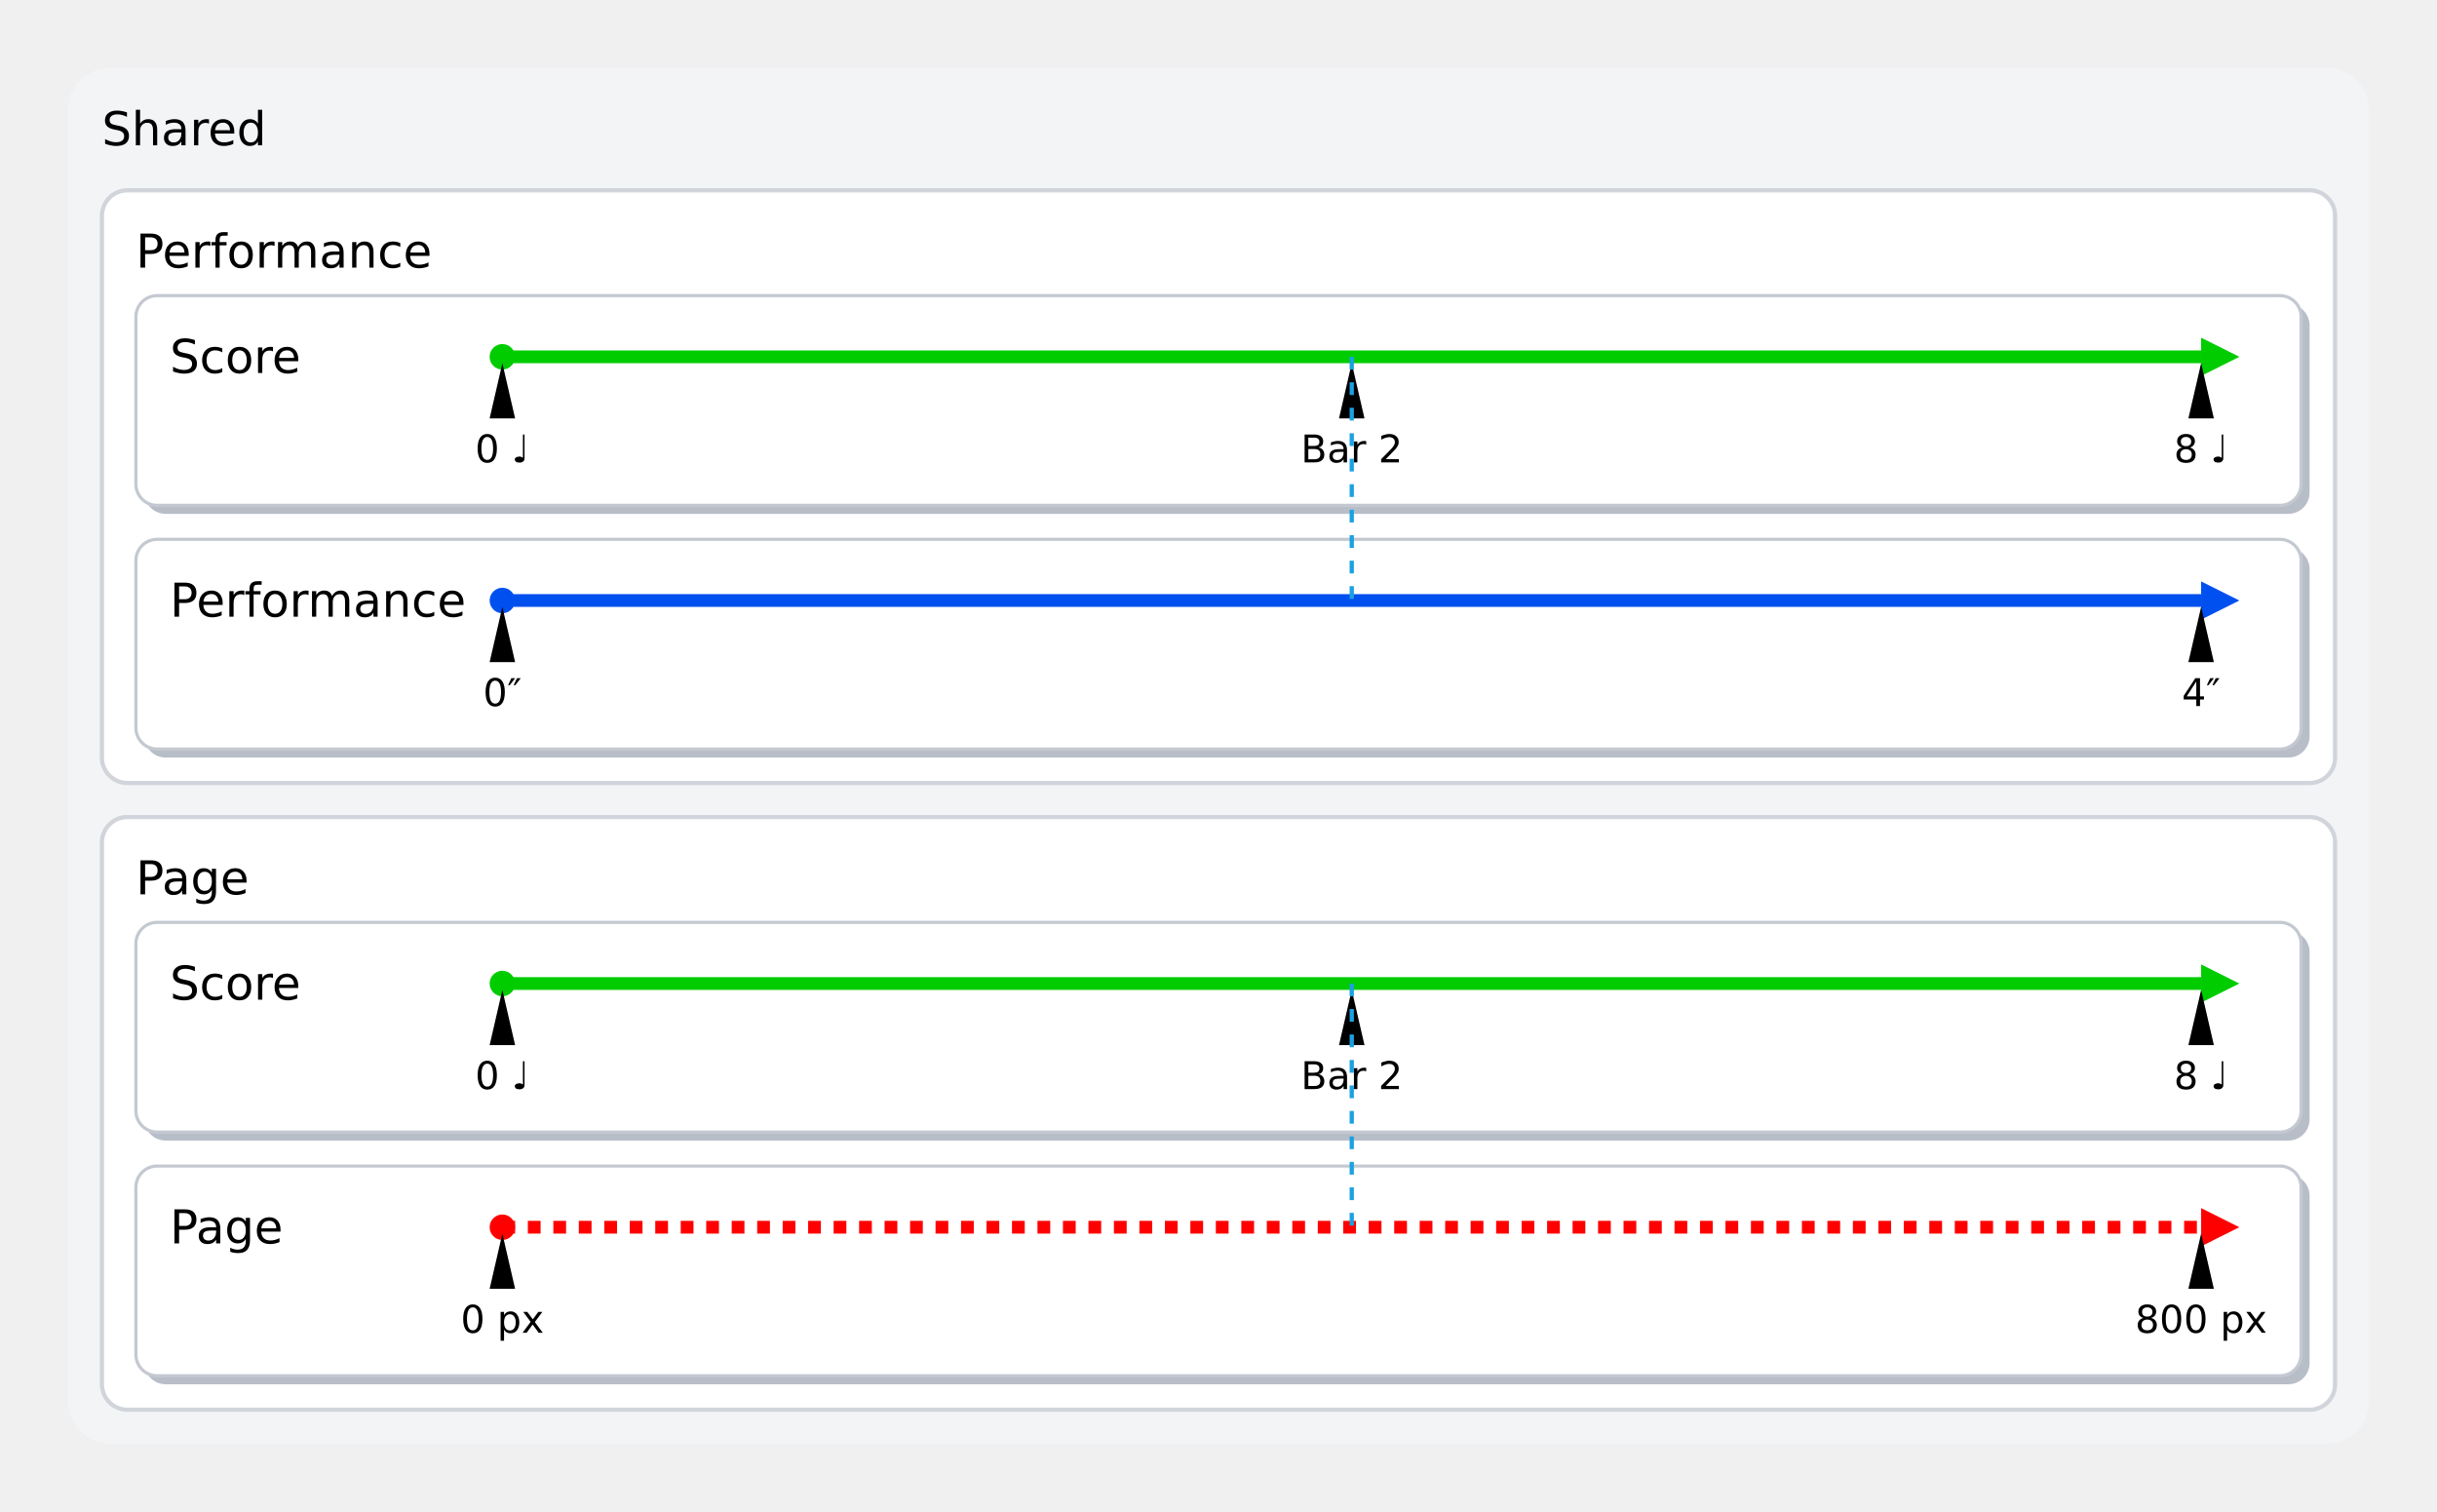
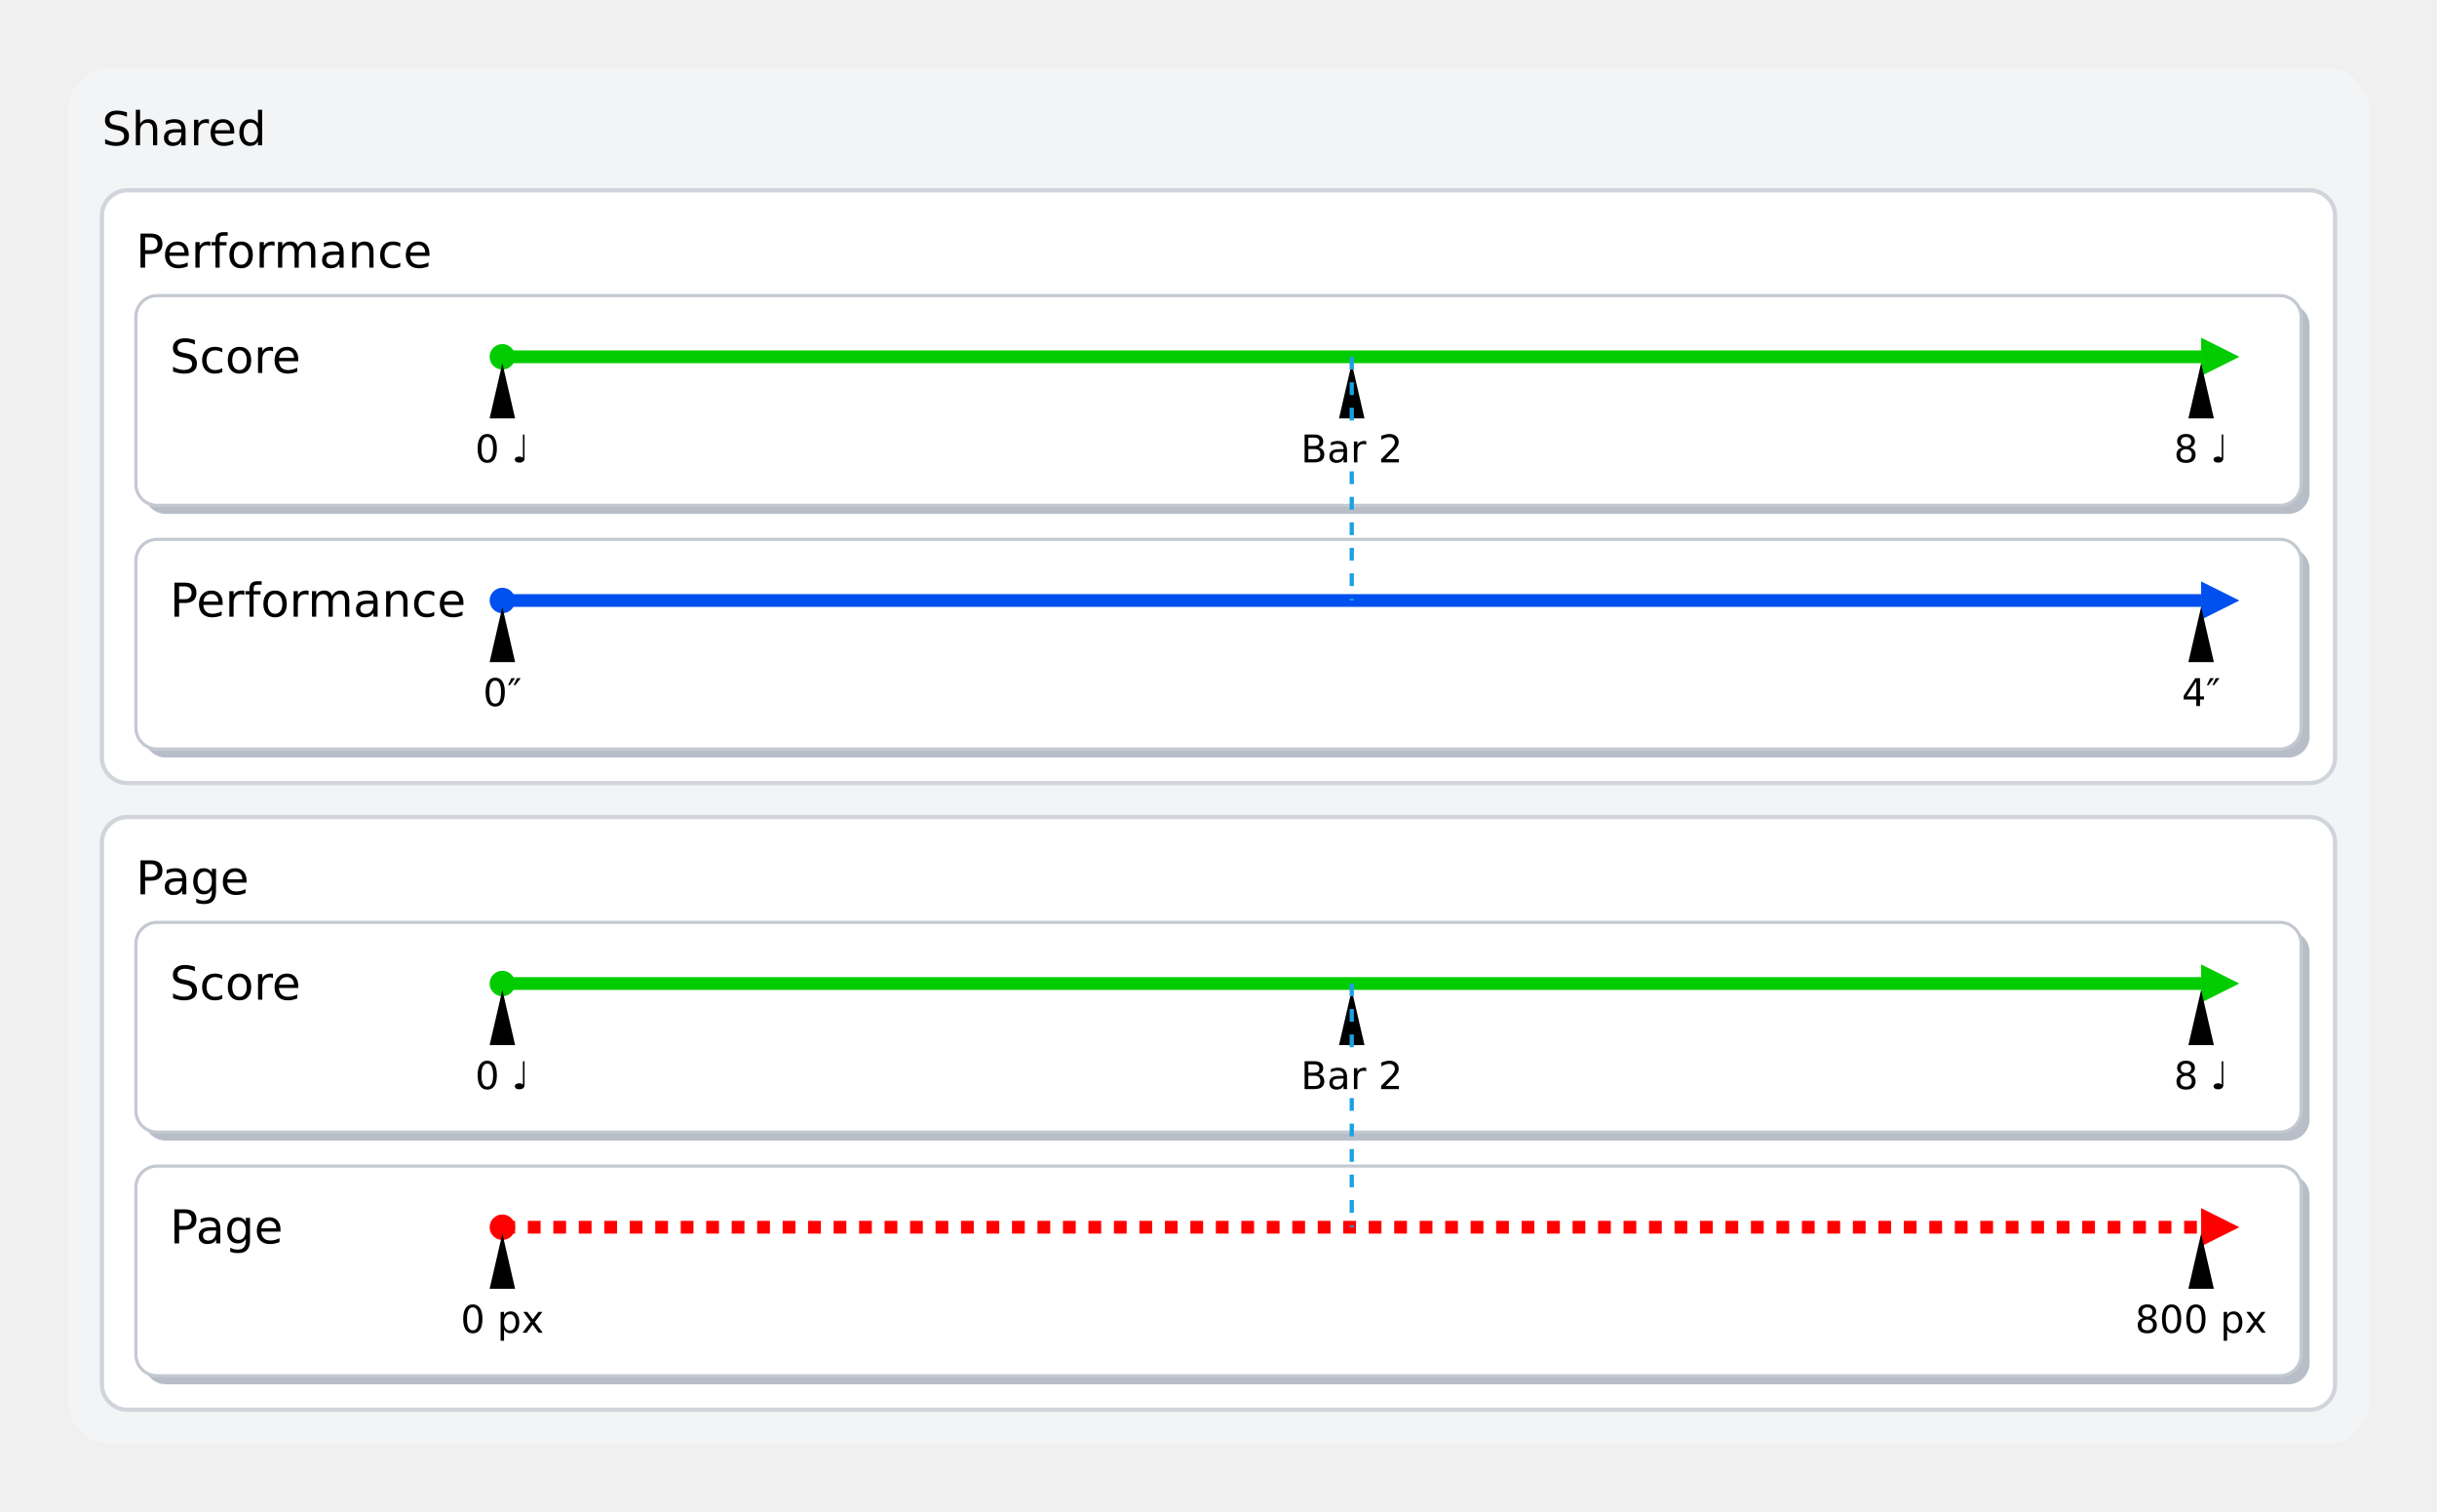
<svg xmlns="http://www.w3.org/2000/svg" width="573.831" height="355.93" viewBox="0 0 573.831 355.93" font-family="DejaVu Sans, Noto Music" text-rendering="geometricPrecision" style="font-kerning:none;font-variant-ligatures:none">
  <g transform="translate(16 16)">
    <rect x="0" y="0" width="541.831" height="323.93" rx="10" fill="#F3F4F6" />
    <text data-part="name" x="8" y="18.21" text-anchor="start" font-size="11" fill="#000000">Shared</text>
    <rect data-id="g1" x="8" y="28.805" width="525.831" height="139.562" rx="6" fill="#FFFFFF" stroke="#D1D5DB" stroke-width="1" />
    <text data-id="g1" data-part="name" x="16" y="47.015" text-anchor="start" font-size="11" fill="#000000">Performance</text>
    <rect data-id="t" data-part="card" x="18" y="55.609" width="509.831" height="49.379" rx="5" fill="#B8BEC8" />
    <rect data-id="t" data-part="card" x="16" y="53.609" width="509.831" height="49.379" rx="5" fill="#FFFFFF" stroke="#C4C9D1" stroke-width="0.75" />
    <line data-id="t" x1="102.291" y1="68.012" x2="502.291" y2="68.012" stroke="#00CC00" stroke-width="3" />
    <circle data-id="t" cx="102.291" cy="68.012" r="3" fill="#00CC00" />
    <polygon data-id="t" points="511.291,68.012 502.291,63.512 502.291,72.512" fill="#00CC00" />
    <polygon data-id="timestamp_2" points="102.291,69.512 99.291,82.512 105.291,82.512" fill="#000000" />
    <polygon data-id="timestamp_1" points="302.291,69.512 299.291,82.512 305.291,82.512" fill="#000000" />
    <polygon data-id="timestamp_3" points="502.291,69.512 499.291,82.512 505.291,82.512" fill="#000000" />
    <text data-id="t" data-part="name" x="24" y="71.82" text-anchor="start" font-size="11" fill="#000000">Score</text>
    <text data-id="timestamp_2" data-part="coordinate" x="102.291" y="92.866" text-anchor="middle" font-size="9" fill="#000000">0 ♩</text>
    <text data-id="timestamp_1" data-part="name" x="302.291" y="92.866" text-anchor="middle" font-size="9" fill="#000000">Bar 2</text>
    <text data-id="timestamp_3" data-part="coordinate" x="502.291" y="92.866" text-anchor="middle" font-size="9" fill="#000000">8 ♩</text>
    <rect data-id="u" data-part="card" x="18" y="112.988" width="509.831" height="49.379" rx="5" fill="#B8BEC8" />
    <rect data-id="u" data-part="card" x="16" y="110.988" width="509.831" height="49.379" rx="5" fill="#FFFFFF" stroke="#C4C9D1" stroke-width="0.75" />
    <line data-id="u" x1="102.291" y1="125.391" x2="502.291" y2="125.391" stroke="#0050EF" stroke-width="3" />
    <circle data-id="u" cx="102.291" cy="125.391" r="3" fill="#0050EF" />
    <polygon data-id="u" points="511.291,125.391 502.291,120.891 502.291,129.891" fill="#0050EF" />
    <polygon data-id="timestamp_4" points="102.291,126.891 99.291,139.891 105.291,139.891" fill="#000000" />
    <polygon data-id="timestamp_5" points="502.291,126.891 499.291,139.891 505.291,139.891" fill="#000000" />
    <text data-id="u" data-part="name" x="24" y="129.199" text-anchor="start" font-size="11" fill="#000000">Performance</text>
    <text data-id="timestamp_4" data-part="coordinate" x="102.291" y="150.245" text-anchor="middle" font-size="9" fill="#000000">0″</text>
    <text data-id="timestamp_5" data-part="coordinate" x="502.291" y="150.245" text-anchor="middle" font-size="9" fill="#000000">4″</text>
    <rect data-id="g2" x="8" y="176.367" width="525.831" height="139.562" rx="6" fill="#FFFFFF" stroke="#D1D5DB" stroke-width="1" />
    <text data-id="g2" data-part="name" x="16" y="194.578" text-anchor="start" font-size="11" fill="#000000">Page</text>
    <rect data-id="t" data-part="card" x="18" y="203.172" width="509.831" height="49.379" rx="5" fill="#B8BEC8" />
    <rect data-id="t" data-part="card" x="16" y="201.172" width="509.831" height="49.379" rx="5" fill="#FFFFFF" stroke="#C4C9D1" stroke-width="0.75" />
    <line data-id="t" x1="102.291" y1="215.574" x2="502.291" y2="215.574" stroke="#00CC00" stroke-width="3" />
    <circle data-id="t" cx="102.291" cy="215.574" r="3" fill="#00CC00" />
    <polygon data-id="t" points="511.291,215.574 502.291,211.074 502.291,220.074" fill="#00CC00" />
    <polygon data-id="timestamp_2" points="102.291,217.074 99.291,230.074 105.291,230.074" fill="#000000" />
    <polygon data-id="timestamp_1" points="302.291,217.074 299.291,230.074 305.291,230.074" fill="#000000" />
    <polygon data-id="timestamp_3" points="502.291,217.074 499.291,230.074 505.291,230.074" fill="#000000" />
    <text data-id="t" data-part="name" x="24" y="219.382" text-anchor="start" font-size="11" fill="#000000">Score</text>
    <text data-id="timestamp_2" data-part="coordinate" x="102.291" y="240.428" text-anchor="middle" font-size="9" fill="#000000">0 ♩</text>
    <text data-id="timestamp_1" data-part="name" x="302.291" y="240.428" text-anchor="middle" font-size="9" fill="#000000">Bar 2</text>
    <text data-id="timestamp_3" data-part="coordinate" x="502.291" y="240.428" text-anchor="middle" font-size="9" fill="#000000">8 ♩</text>
    <rect data-id="v" data-part="card" x="18" y="260.551" width="509.831" height="49.379" rx="5" fill="#B8BEC8" />
    <rect data-id="v" data-part="card" x="16" y="258.551" width="509.831" height="49.379" rx="5" fill="#FFFFFF" stroke="#C4C9D1" stroke-width="0.75" />
    <line data-id="v" x1="102.291" y1="272.953" x2="502.291" y2="272.953" stroke="#FF0000" stroke-width="3" stroke-dasharray="3 3" />
    <circle data-id="v" cx="102.291" cy="272.953" r="3" fill="#FF0000" />
    <polygon data-id="v" points="511.291,272.953 502.291,268.453 502.291,277.453" fill="#FF0000" />
    <polygon data-id="timestamp_6" points="102.291,274.453 99.291,287.453 105.291,287.453" fill="#000000" />
    <polygon data-id="timestamp_7" points="502.291,274.453 499.291,287.453 505.291,287.453" fill="#000000" />
    <text data-id="v" data-part="name" x="24" y="276.761" text-anchor="start" font-size="11" fill="#000000">Page</text>
    <text data-id="timestamp_6" data-part="coordinate" x="102.291" y="297.807" text-anchor="middle" font-size="9" fill="#000000">0 px</text>
    <text data-id="timestamp_7" data-part="coordinate" x="502.291" y="297.807" text-anchor="middle" font-size="9" fill="#000000">800 px</text>
-     <line data-id="timestamp_1" data-part="line" x1="302.291" y1="68.012" x2="302.291" y2="125.391" stroke="#1BA1E2" stroke-width="1" stroke-dasharray="3 3" />
-     <line data-id="timestamp_1" data-part="line" x1="302.291" y1="215.574" x2="302.291" y2="272.953" stroke="#1BA1E2" stroke-width="1" stroke-dasharray="3 3" />
+     <line data-id="timestamp_1" data-part="line" x1="302.291" y1="68.012" x2="302.291" y2="84.512" stroke="#1BA1E2" stroke-width="1" stroke-dasharray="3 3" />
+     <line data-id="timestamp_1" data-part="line" x1="302.291" y1="94.988" x2="302.291" y2="125.391" stroke="#1BA1E2" stroke-width="1" stroke-dasharray="3 3" />
+     <line data-id="timestamp_1" data-part="line" x1="302.291" y1="215.574" x2="302.291" y2="232.074" stroke="#1BA1E2" stroke-width="1" stroke-dasharray="3 3" />
+     <line data-id="timestamp_1" data-part="line" x1="302.291" y1="242.551" x2="302.291" y2="272.953" stroke="#1BA1E2" stroke-width="1" stroke-dasharray="3 3" />
  </g>
</svg>
